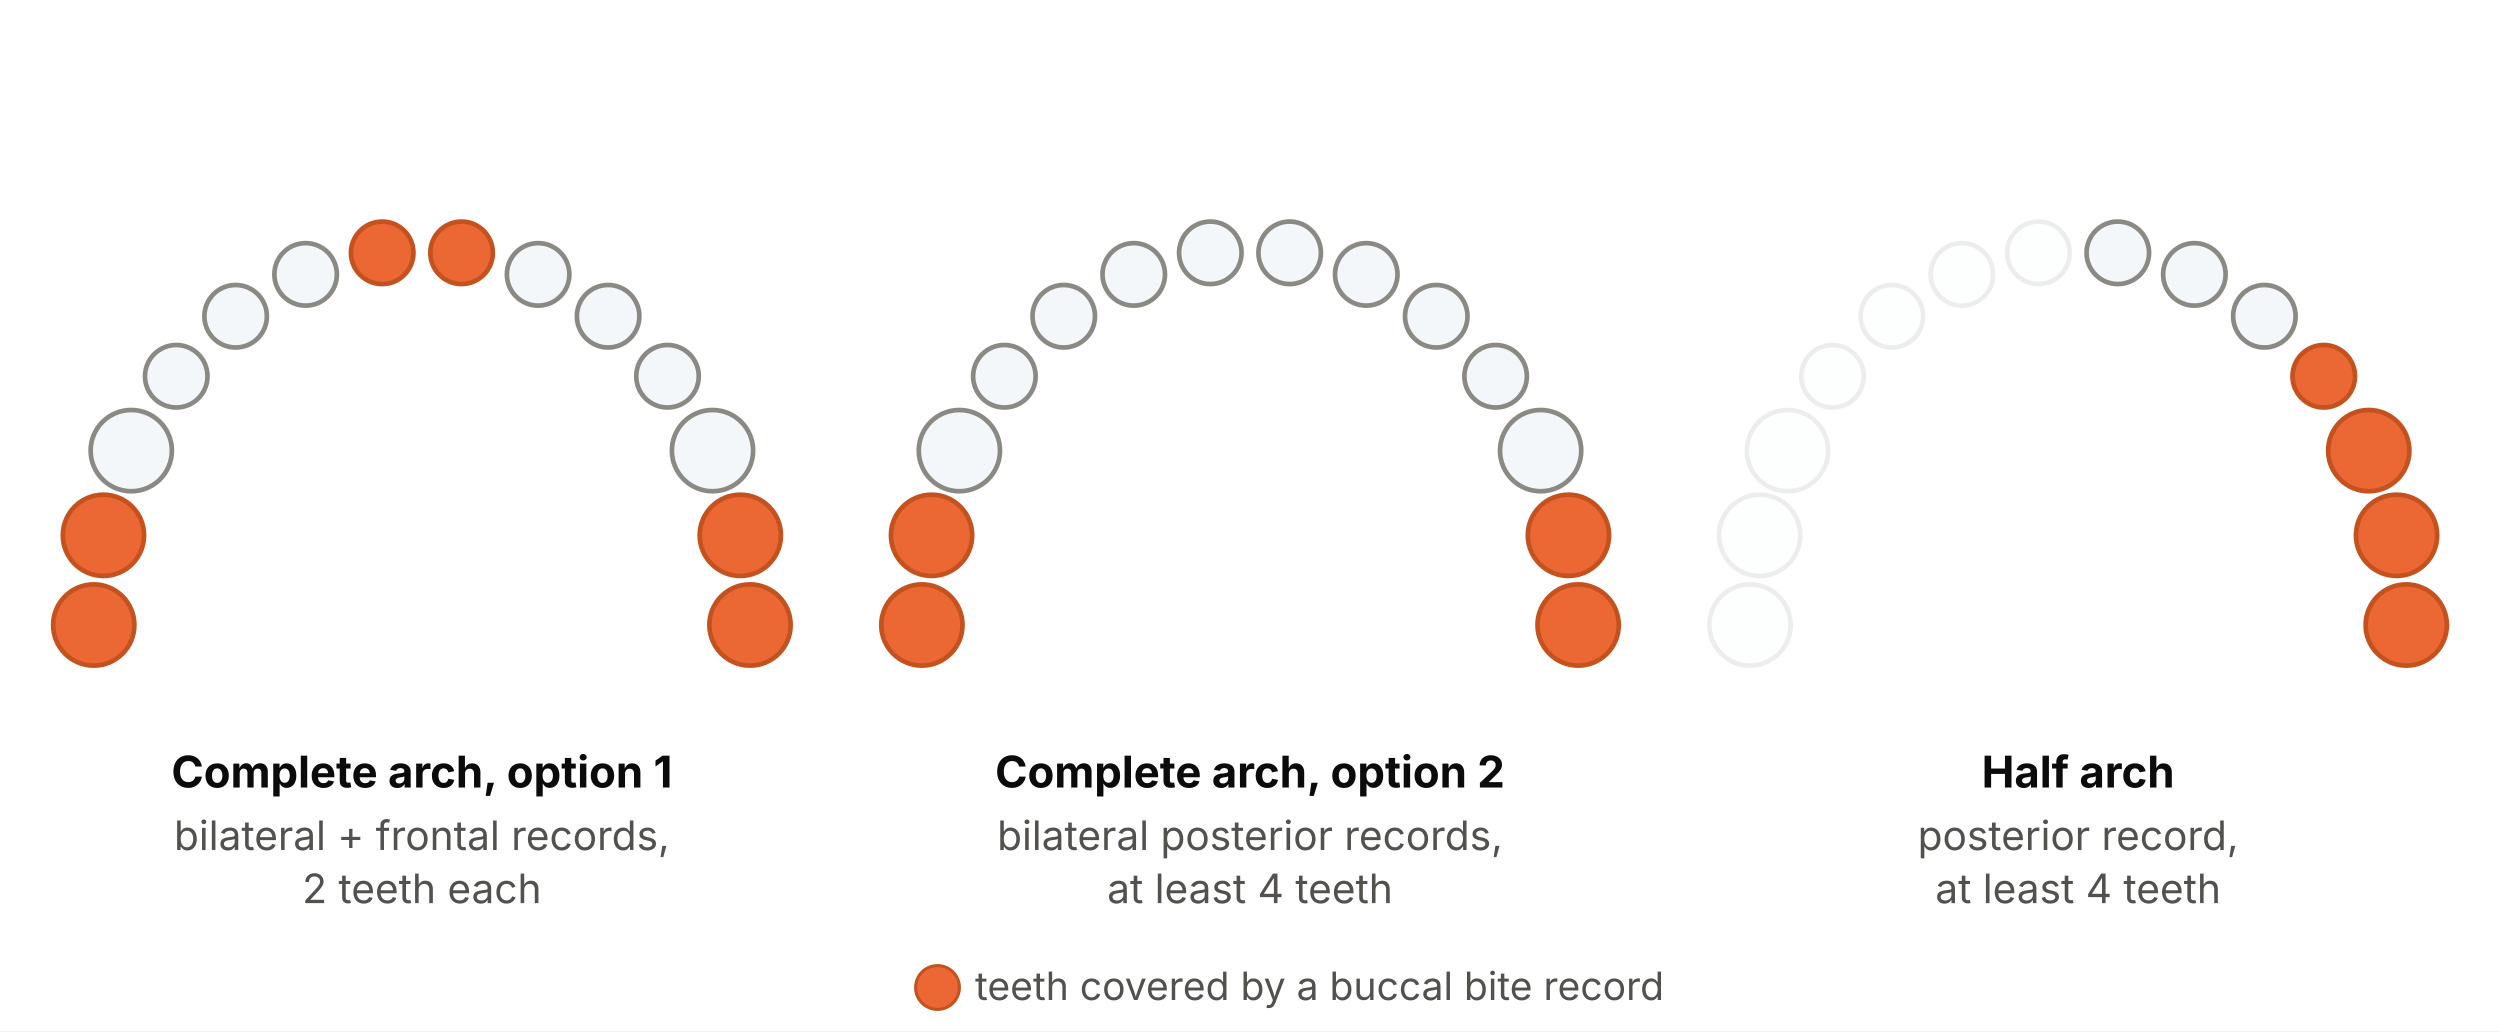
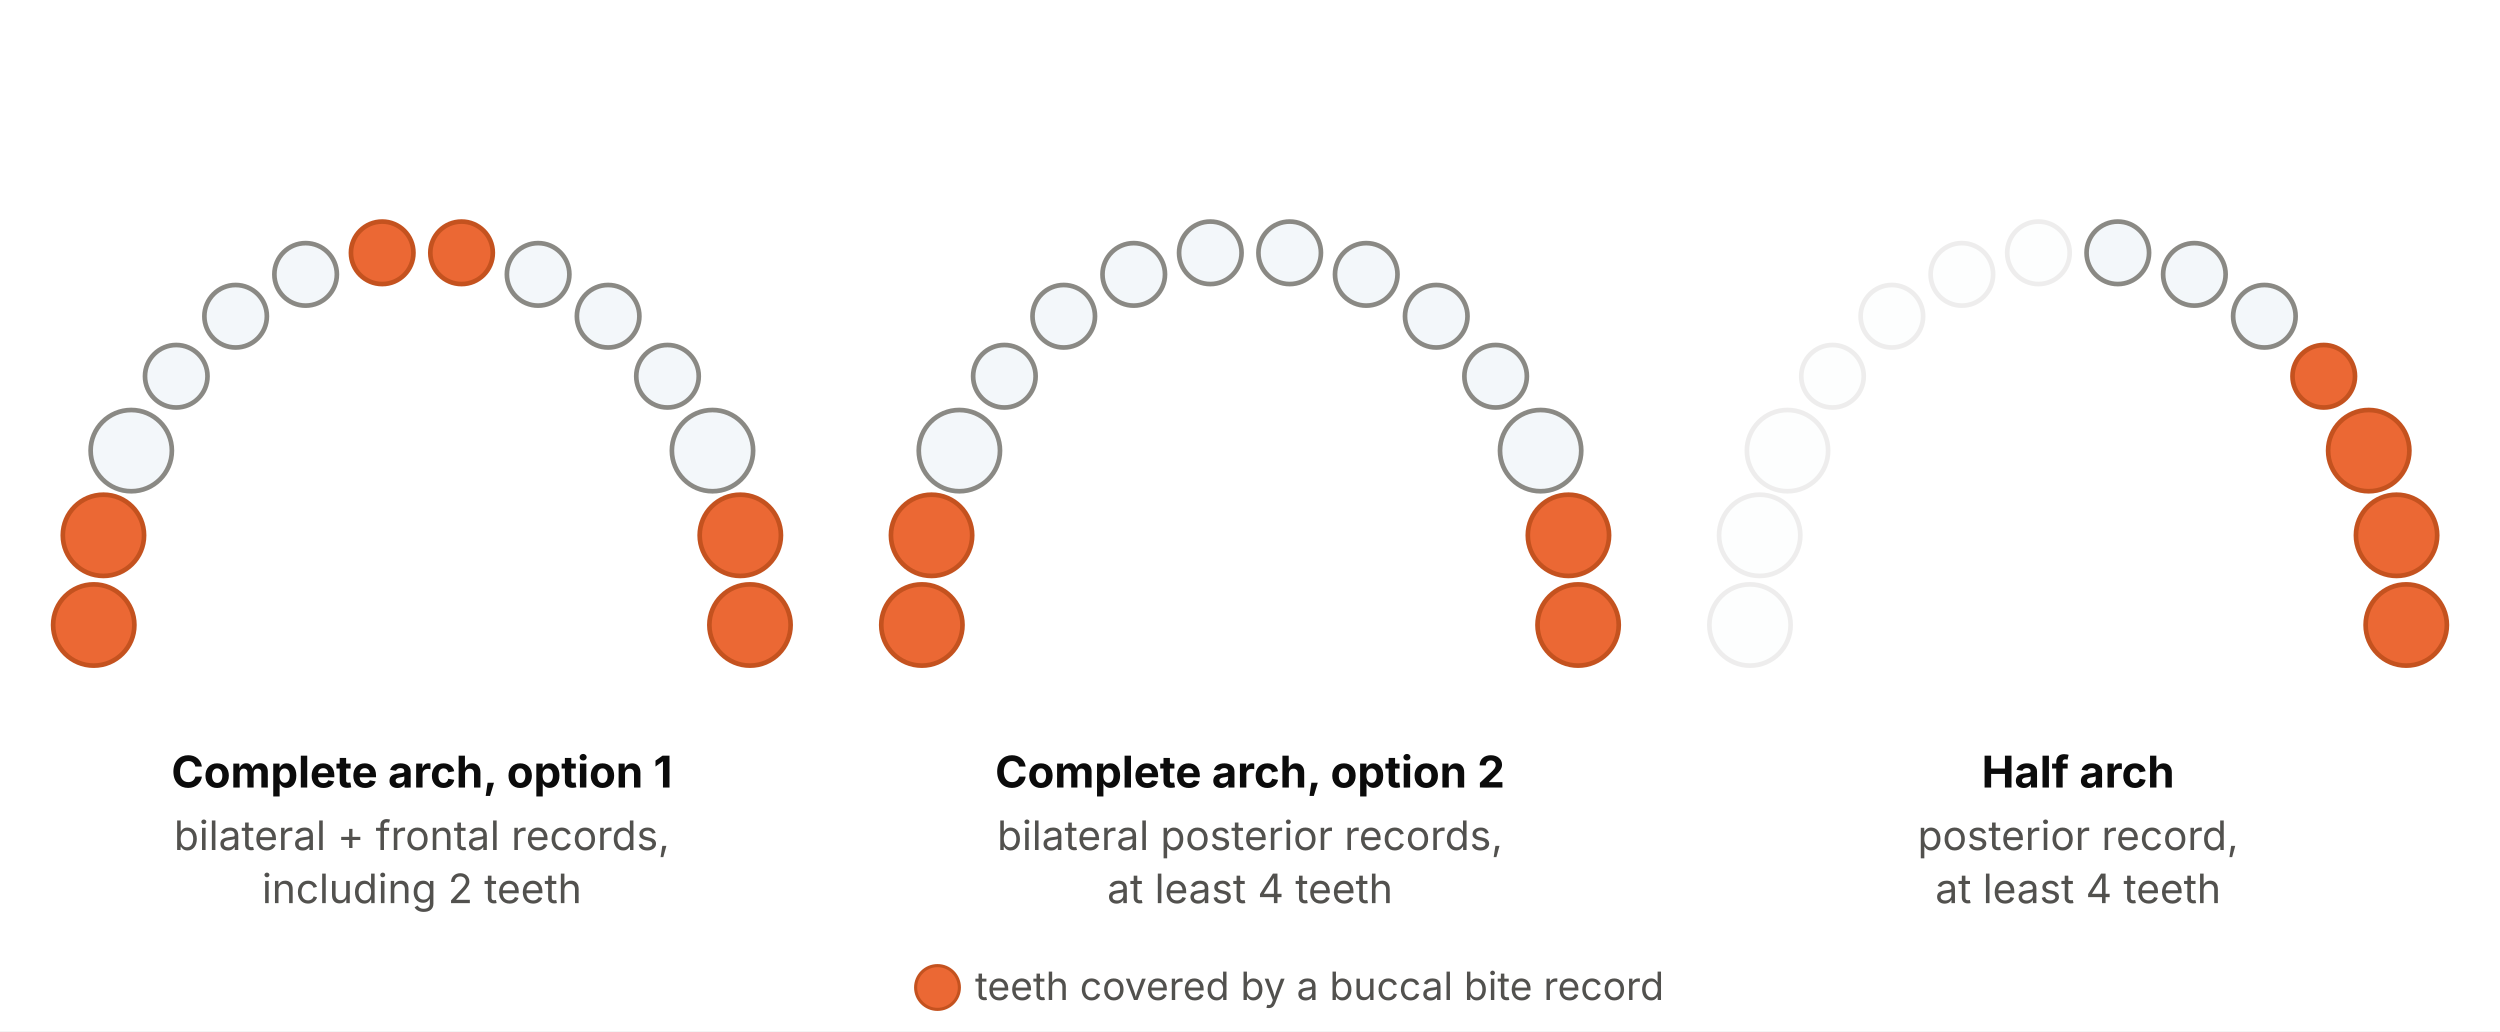
<svg xmlns="http://www.w3.org/2000/svg" viewBox="0 0 800 330" role="img" font-family="Inter, Carlito, 'DejaVu Sans', sans-serif">
  <rect width="800" height="330" fill="#ffffff" />
  <circle cx="240.0" cy="200.0" r="13" fill="#eb6834" stroke="#c4521f" stroke-width="1.5" />
  <circle cx="236.9" cy="171.3" r="13" fill="#eb6834" stroke="#c4521f" stroke-width="1.5" />
  <circle cx="228.0" cy="144.2" r="13" fill="#f3f7fa" stroke="#8a8984" stroke-width="1.5" />
  <circle cx="213.6" cy="120.4" r="10" fill="#f3f7fa" stroke="#8a8984" stroke-width="1.5" />
  <circle cx="194.6" cy="101.2" r="10" fill="#f3f7fa" stroke="#8a8984" stroke-width="1.5" />
  <circle cx="172.2" cy="87.8" r="10" fill="#f3f7fa" stroke="#8a8984" stroke-width="1.5" />
  <circle cx="147.7" cy="80.9" r="10" fill="#eb6834" stroke="#c4521f" stroke-width="1.5" />
  <circle cx="122.3" cy="80.9" r="10" fill="#eb6834" stroke="#c4521f" stroke-width="1.5" />
  <circle cx="97.8" cy="87.8" r="10" fill="#f3f7fa" stroke="#8a8984" stroke-width="1.5" />
  <circle cx="75.4" cy="101.2" r="10" fill="#f3f7fa" stroke="#8a8984" stroke-width="1.5" />
  <circle cx="56.4" cy="120.4" r="10" fill="#f3f7fa" stroke="#8a8984" stroke-width="1.5" />
  <circle cx="42.0" cy="144.2" r="13" fill="#f3f7fa" stroke="#8a8984" stroke-width="1.5" />
  <circle cx="33.1" cy="171.3" r="13" fill="#eb6834" stroke="#c4521f" stroke-width="1.5" />
  <circle cx="30.0" cy="200.0" r="13" fill="#eb6834" stroke="#c4521f" stroke-width="1.5" />
  <circle cx="505.0" cy="200.0" r="13" fill="#eb6834" stroke="#c4521f" stroke-width="1.5" />
  <circle cx="501.9" cy="171.3" r="13" fill="#eb6834" stroke="#c4521f" stroke-width="1.5" />
  <circle cx="493.0" cy="144.2" r="13" fill="#f3f7fa" stroke="#8a8984" stroke-width="1.5" />
  <circle cx="478.6" cy="120.4" r="10" fill="#f3f7fa" stroke="#8a8984" stroke-width="1.5" />
  <circle cx="459.6" cy="101.2" r="10" fill="#f3f7fa" stroke="#8a8984" stroke-width="1.5" />
  <circle cx="437.2" cy="87.8" r="10" fill="#f3f7fa" stroke="#8a8984" stroke-width="1.5" />
  <circle cx="412.7" cy="80.9" r="10" fill="#f3f7fa" stroke="#8a8984" stroke-width="1.5" />
  <circle cx="387.3" cy="80.9" r="10" fill="#f3f7fa" stroke="#8a8984" stroke-width="1.5" />
  <circle cx="362.8" cy="87.8" r="10" fill="#f3f7fa" stroke="#8a8984" stroke-width="1.5" />
  <circle cx="340.4" cy="101.2" r="10" fill="#f3f7fa" stroke="#8a8984" stroke-width="1.5" />
  <circle cx="321.4" cy="120.4" r="10" fill="#f3f7fa" stroke="#8a8984" stroke-width="1.5" />
  <circle cx="307.0" cy="144.2" r="13" fill="#f3f7fa" stroke="#8a8984" stroke-width="1.5" />
  <circle cx="298.1" cy="171.3" r="13" fill="#eb6834" stroke="#c4521f" stroke-width="1.5" />
  <circle cx="295.0" cy="200.0" r="13" fill="#eb6834" stroke="#c4521f" stroke-width="1.5" />
  <circle cx="770.0" cy="200.0" r="13" fill="#eb6834" stroke="#c4521f" stroke-width="1.5" />
  <circle cx="766.9" cy="171.3" r="13" fill="#eb6834" stroke="#c4521f" stroke-width="1.5" />
  <circle cx="758.0" cy="144.2" r="13" fill="#eb6834" stroke="#c4521f" stroke-width="1.5" />
  <circle cx="743.6" cy="120.4" r="10" fill="#eb6834" stroke="#c4521f" stroke-width="1.5" />
  <circle cx="724.6" cy="101.2" r="10" fill="#f3f7fa" stroke="#8a8984" stroke-width="1.5" />
  <circle cx="702.2" cy="87.8" r="10" fill="#f3f7fa" stroke="#8a8984" stroke-width="1.5" />
  <circle cx="677.7" cy="80.9" r="10" fill="#f3f7fa" stroke="#8a8984" stroke-width="1.5" />
  <circle cx="652.3" cy="80.9" r="10" fill="#f3f7fa" stroke="#8a8984" stroke-width="1.5" />
  <circle cx="627.8" cy="87.8" r="10" fill="#f3f7fa" stroke="#8a8984" stroke-width="1.5" />
  <circle cx="605.4" cy="101.2" r="10" fill="#f3f7fa" stroke="#8a8984" stroke-width="1.5" />
  <circle cx="586.4" cy="120.4" r="10" fill="#f3f7fa" stroke="#8a8984" stroke-width="1.5" />
  <circle cx="572.0" cy="144.2" r="13" fill="#f3f7fa" stroke="#8a8984" stroke-width="1.5" />
  <circle cx="563.1" cy="171.3" r="13" fill="#f3f7fa" stroke="#8a8984" stroke-width="1.5" />
  <circle cx="560.0" cy="200.0" r="13" fill="#f3f7fa" stroke="#8a8984" stroke-width="1.5" />
  <rect x="535" y="40" width="130" height="190" fill="#ffffff" opacity="0.85" />
  <text x="135" y="252" font-size="14" font-weight="700" fill="#0b0b0b" text-anchor="middle">Complete arch, option 1</text>
  <text x="135" y="272" font-size="13" fill="#52514e" text-anchor="middle">bilateral + frontal records,</text>
-   <text x="135" y="289" font-size="13" fill="#52514e" text-anchor="middle">2 teeth each</text>
+   <text x="135" y="289" font-size="13" fill="#52514e" text-anchor="middle">including 2 teeth</text>
  <text x="400" y="252" font-size="14" font-weight="700" fill="#0b0b0b" text-anchor="middle">Complete arch, option 2</text>
  <text x="400" y="272" font-size="13" fill="#52514e" text-anchor="middle">bilateral posterior records,</text>
  <text x="400" y="289" font-size="13" fill="#52514e" text-anchor="middle">at least 4 teeth</text>
  <text x="665" y="252" font-size="14" font-weight="700" fill="#0b0b0b" text-anchor="middle">Half arch</text>
  <text x="665" y="272" font-size="13" fill="#52514e" text-anchor="middle">posterior record,</text>
  <text x="665" y="289" font-size="13" fill="#52514e" text-anchor="middle">at least 4 teeth</text>
  <g font-size="12.5" fill="#52514e">
    <circle cx="300" cy="316" r="7" fill="#eb6834" stroke="#c4521f" />
    <text x="312" y="320">teeth covered by a buccal bite record</text>
  </g>
</svg>
